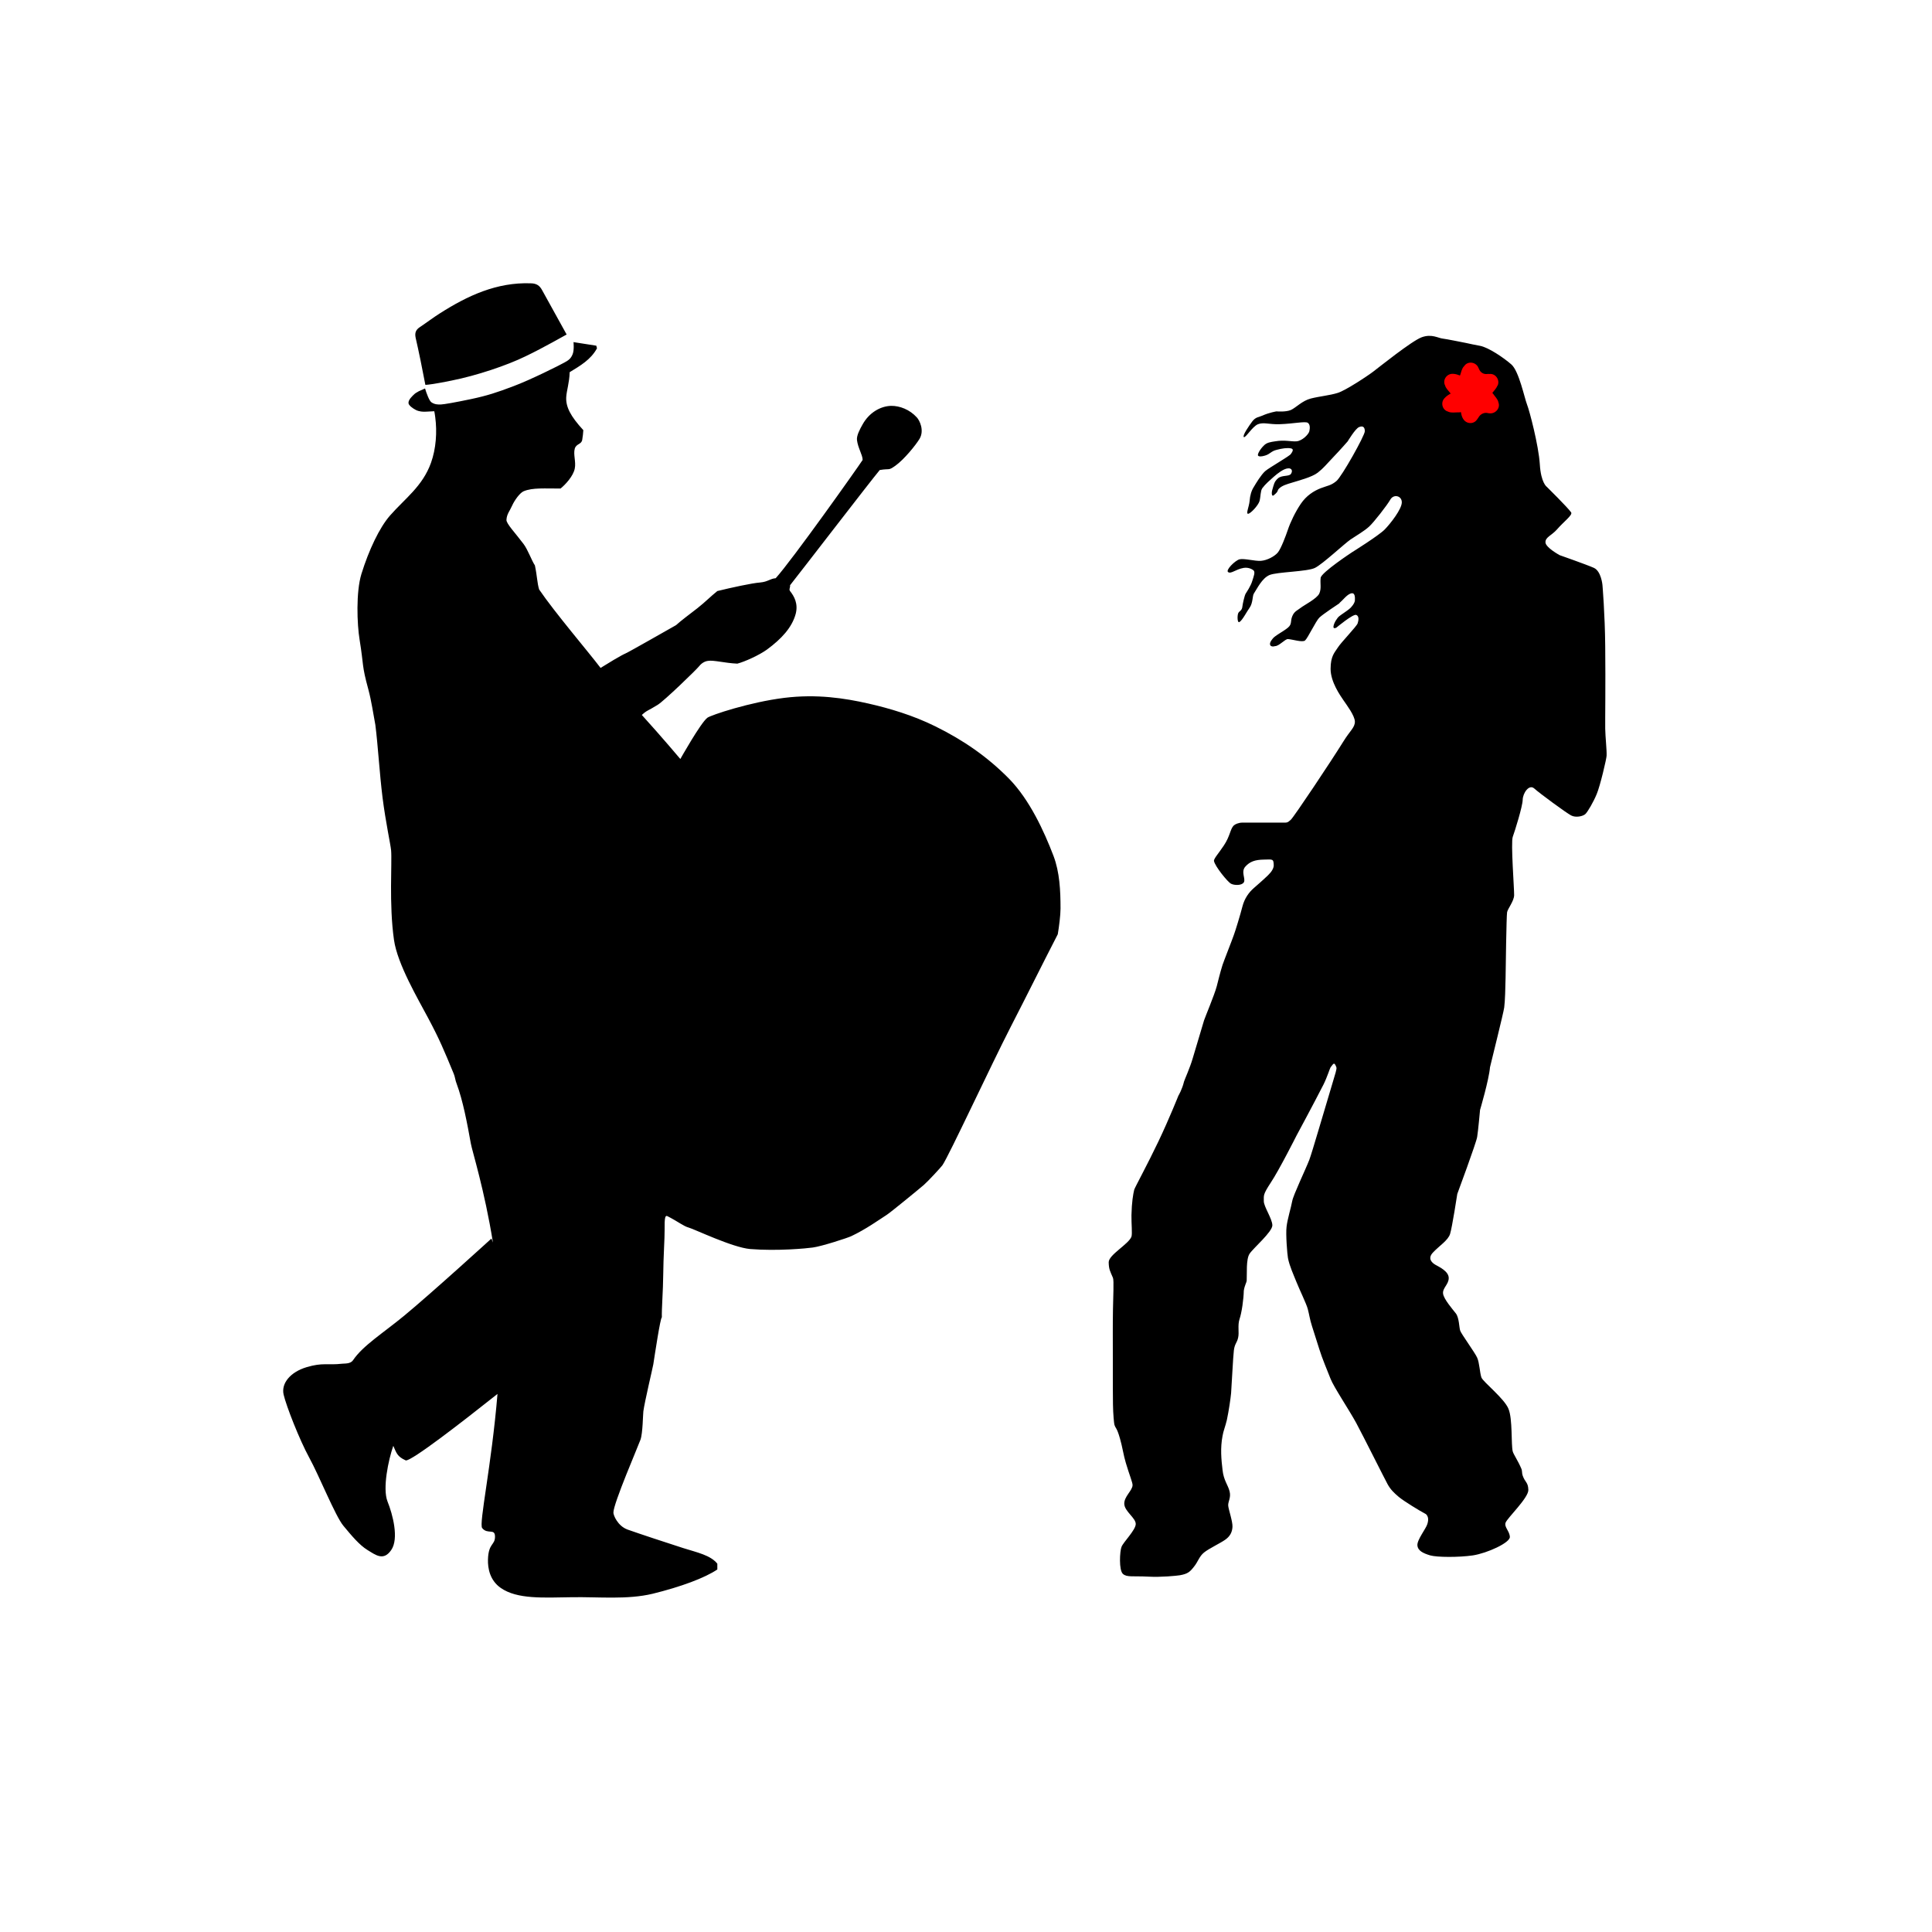
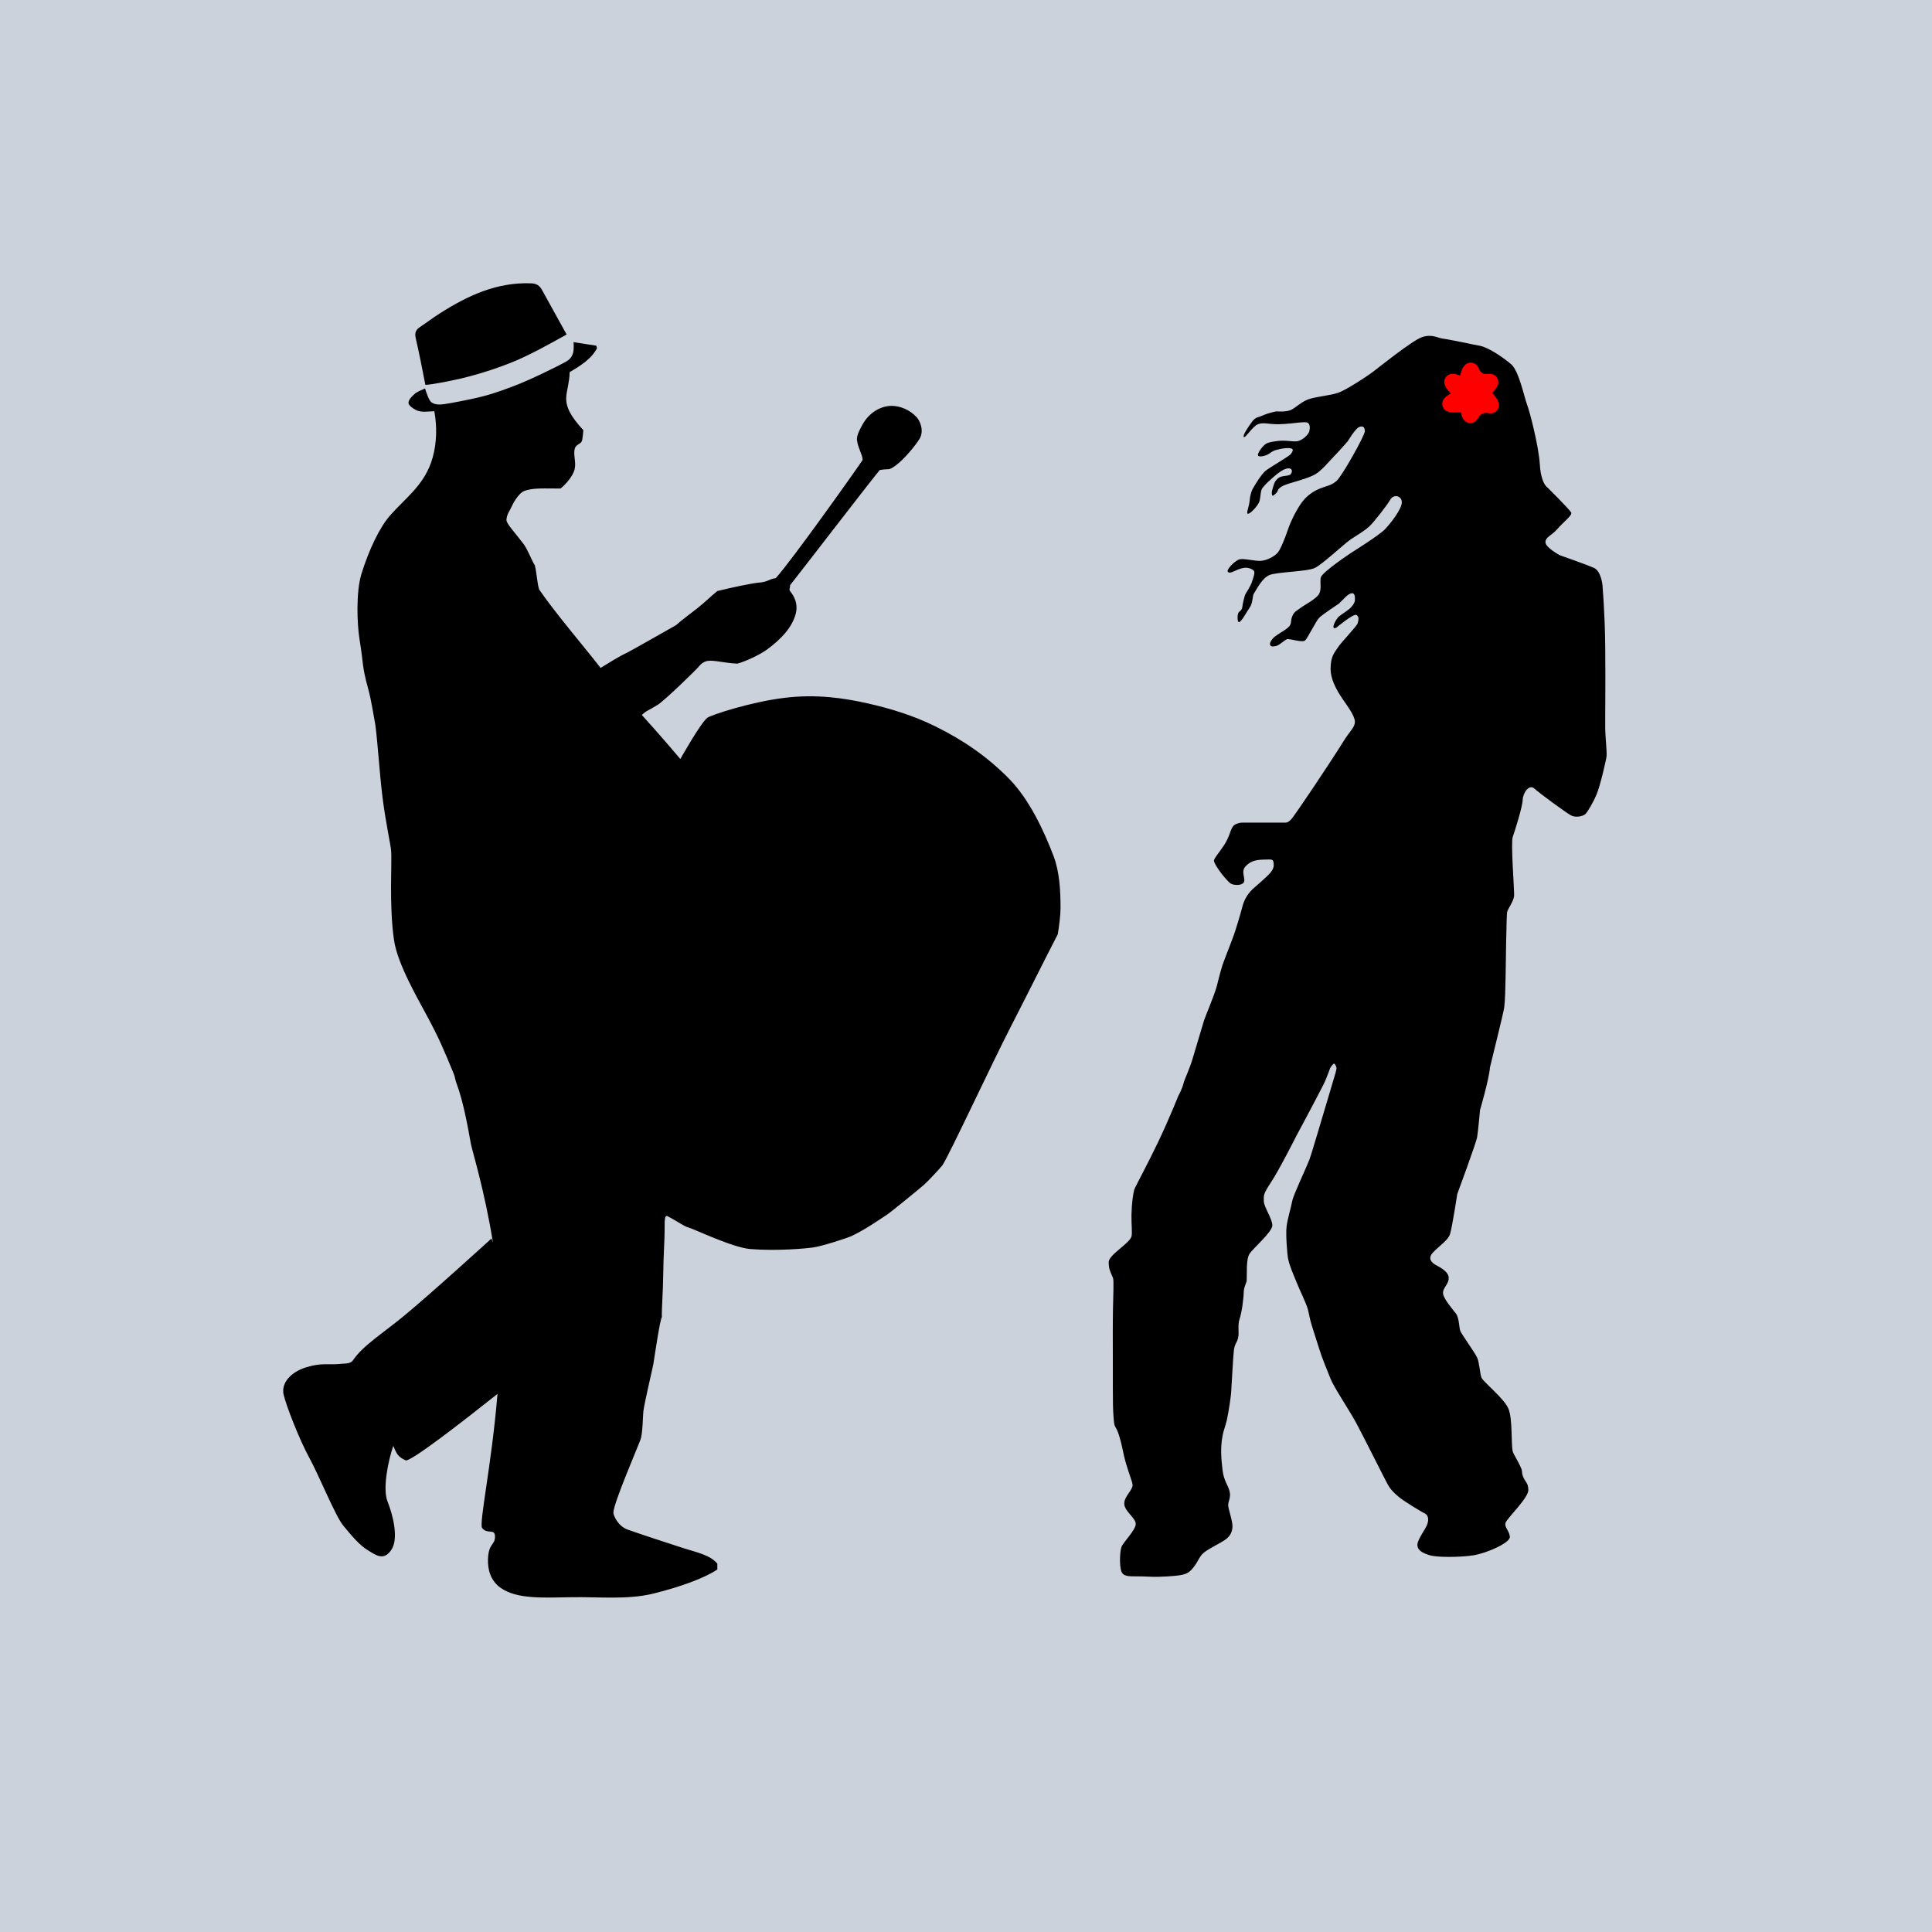
<svg xmlns="http://www.w3.org/2000/svg" fill-rule="evenodd" stroke-linejoin="round" stroke-width="28" viewBox="0 0 14000 14000">
+   <rect width="100%" height="100%" fill="#cbd2dc" />
  <path fill="black" d="M11642 5476c0 20-47 221-72 279-24 58-65 128-82 144s-69 28-103 10c-35-18-232-163-268-196-37-32-82 34-83 83-1 48-57 227-72 268s11 379 10 423c-1 43-46 97-51 123-5 27-10 408-11 475-1 66-4 173-10 216s-89 373-103 433c-7 89-72 309-72 309s-14 155-21 196c-6 41-144 413-144 413s-37 241-52 289c-14 47-79 87-123 134-45 46-6 78 20 92 27 15 92 46 93 93s-46 73-41 114c5 40 68 112 93 144 24 32 23 100 31 124 7 23 106 158 123 196 17 37 19 111 31 144 13 33 166 152 196 227 31 74 18 260 31 309 6 22 37 65 62 124 8 19 3 32 10 51 18 51 39 46 41 103 2 58-153 204-165 238-11 33 29 60 31 103 2 42-164 118-268 134-104 15-259 14-309 0-50-15-90-33-93-73s62-120 72-154c11-34 6-57-10-72-51-27-158-93-196-124-38-32-61-55-82-93s-177-350-227-443c-51-94-163-261-186-320s-62-150-82-216c-11-36-34-108-53-167-16-50-20-85-30-122-9-37-61-143-82-196s-51-117-62-175c-5-27-17-173-10-227 6-54 33-141 41-186 8-44 96-227 124-299 19-50 108-357 165-546 23-79 35-110 31-124-17-46-23-22-42 0-5 6-23 67-51 124-74 145-196 371-196 371s-126 250-186 340c-60 91-50 94-51 134s61 127 62 176c0 48-139 166-165 206-27 40-18 148-21 196-1 12-15 33-21 72-1 60-15 160-31 206-15 46-1 96-10 134-8 38-25 43-31 93-6 49-15 243-20 309-4 41-16 126-31 196-11 46-25 78-31 114-17 89-9 171 0 247 8 76 40 109 51 155 12 45-12 74-10 103 2 28 33 115 31 154s-18 69-52 93c-33 24-120 65-154 93-35 28-43 66-73 103-29 37-45 52-103 62-25 4-138 15-226 10-115-6-157 6-186-20-30-27-23-164-10-196 12-33 102-121 103-165s-80-91-83-145 59-97 60-137c1-18-24-77-49-162-16-52-26-121-42-175-24-85-32-71-41-103-2-7-9-74-10-144-1-29-1-174-1-338 0-140-1-238 1-353 1-86 8-207 0-227-20-48-30-60-31-113-1-54 146-132 165-186 7-21-1-94 0-155 2-95 12-152 20-185 5-17 96-183 176-351 78-164 144-330 144-330s27-44 41-103c3-11 43-100 62-165 6-19 67-226 83-278 5-17 76-186 92-247 5-18 24-99 42-155 8-25 72-187 82-217 11-29 47-147 62-206s48-104 83-134c19-17 65-56 103-93 27-26 41-51 41-72-1-49-9-42-72-41s-101 14-134 51c-34 38 5 90-11 114-15 24-69 22-92 10-24-11-118-128-124-165-3-16 35-57 72-113 46-69 45-119 72-145 9-8 34-20 62-20h289c33 0 36 3 62-21 25-24 290-421 380-566 49-80 84-101 84-145-1-44-60-121-83-155s-93-132-93-227c0-94 30-119 52-154 22-36 138-155 144-176 7-21 12-52-10-61-22-10-144 92-144 92s-25 14-21-10c3-23 26-60 41-72 13-11 58-40 72-52 15-11 40-41 42-62 1-21 3-63-31-51-28 9-58 50-78 66-3 4-5 6-5 6s-119 78-144 103-84 149-103 165-90-8-124-10c-21-1-64 51-93 51-34 11-53-12-20-51 15-24 82-56 113-83 31-26 16-45 31-82s38-43 62-62 117-66 134-103 5-74 10-114c5-39 227-185 227-185s194-121 237-165 123-147 124-196-59-63-83-21-119 164-154 196c-36 33-91 64-134 93-44 30-203 179-258 206-55 28-276 29-330 52s-89 98-113 134c-11 16-6 68-31 103-18 24-52 91-73 103-16 11-17-43-10-62s28-17 31-51c1-13 15-79 24-93 4-7 37-54 48-93 11-35 20-58 11-72-4-6-34-27-73-21-59 10-91 45-113 31-22-13 49-84 82-93 34-8 110 14 155 11s101-33 124-62c23-30 55-115 72-165 17-51 53-127 93-186s93-93 144-113c52-20 74-19 114-52 39-32 206-330 206-361 0-30-14-42-42-30-27 11-82 103-82 103s-53 61-103 113c-58 61-71 80-114 114-42 33-141 58-185 72-44 13-72 22-93 41s0 18-41 51c-14 12-18-15-10-41 11-37 13-58 41-82 27-24 78-12 93-31 14-19 10-44-21-41-31 2-76 37-103 61-28 25-61 53-83 83-14 20-11 59-20 93-10 33-66 92-83 92s7-50 11-92c3-42 14-77 31-103 16-27 52-87 82-114 30-26 174-107 186-124 11-16 25-36 0-41-27-5-63 0-104 11-40 10-44 29-82 41-26 8-46 9-52 0-5-10 15-46 42-72 21-23 51-26 82-31 69-12 115 3 155 0s87-49 93-73c5-23 6-49-11-61-17-13-106 7-206 10-78 2-113-16-155 0-41 16-91 103-103 93-11-11 38-82 62-114s51-31 72-41c51-23 103-31 103-31s67 6 104-10c36-16 82-67 144-83s140-23 196-41c56-17 218-124 258-155 40-30 277-221 350-248 74-27 120 7 155 10 20 2 140 26 165 31 25 6 76 16 103 21 62 12 171 86 227 135 55 48 95 243 113 289 18 45 84 296 93 433 8 137 51 165 51 165s153 151 176 185c13 19-54 67-103 124-39 44-84 55-83 93s103 93 103 93 194 68 248 92c53 24 62 124 62 124s18 210 20 443c3 283-1 537 0 598s12 158 10 196zm-3977 1294c-124 241-217 430-341 671-140 272-449 937-495 1003-11 15-102 114-134 142-42 36-241 199-269 217-59 38-152 105-258 155-28 13-212 73-278 82-41 6-256 27-454 11-128-11-404-144-444-155s-70-39-155-83c-17-8-22 8-21 103 1 50-9 194-10 320-1 119-12 250-10 310-11 3-51 271-62 341-5 28-63 272-72 340-3 22-4 159-21 206-17 48-195 459-196 527-1 19 31 98 103 124 105 37 261 88 403 134 101 32 197 51 247 113v42c-90 61-265 126-469 176-184 44-390 22-583 25-208 3-398 16-517-67-78-54-95-140-93-207 4-120 51-101 51-165 0-63-54-13-93-62-25-31 68-452 111-972-266 211-616 482-664 482-63-28-68-54-91-106-36 103-79 309-42 403 38 94 84 270 27 352-56 82-113 36-172 0s-116-105-175-176c-58-70-176-364-247-493-71-130-167-375-186-458-18-82 50-163 167-198s151-13 257-25c24-2 61 1 79-25 71-106 217-196 371-323 200-165 632-559 632-559l11 29c-60-377-152-669-160-717-27-150-57-310-103-434-10-24-11-48-21-72-72-174-102-247-185-403-73-138-223-391-248-567-37-258-13-565-21-650-4-43-39-201-62-382-22-177-33-377-52-526-15-78-28-173-51-258-49-179-32-167-63-358-19-114-27-348 13-478 54-174 131-336 207-423 109-124 236-212 297-382 37-103 45-224 31-330-2-15-4-30-7-44-19 1-39 2-58 3-25 2-53-1-75-12s-55-34-54-52c0-23 26-48 46-66 2-1 4-2 5-4 7-4 15-9 24-14 15-7 31-14 45-20 10 33 30 89 46 100 23 16 47 17 69 16 23-1 99-14 218-39 118-25 188-48 309-94 121-45 337-153 368-171 31-17 46-28 59-59 13-30 7-87 7-87l-1-2c53 8 123 19 166 26 2 6 4 13 5 19-45 83-123 127-198 173-2 77-22 131-25 182-3 69 30 136 124 238-1 22-4 45-8 70-6 35-43 27-54 64-12 42 10 95 0 144-10 54-68 117-103 145-111 1-202-8-268 20-27 12-65 64-83 104-17 39-39 61-41 103-2 27 64 95 124 175 32 43 58 119 82 155 17 79 16 127 31 175 112 165 357 452 445 568 48-30 146-90 181-105 35-16 298-167 366-205 34-31 94-76 155-123 57-45 92-82 144-124 97-24 253-58 310-62 57-5 72-28 113-31 121-134 591-797 630-857 0-37-34-86-41-144-4-32 21-79 41-114 48-86 130-132 206-134 63-1 135 27 186 83 21 22 56 94 21 155-29 48-113 151-176 196-54 38-37 18-113 31-68 81-572 737-650 835 3 15-10 30 0 42 30 38 60 91 41 165-27 100-104 182-207 258-56 41-162 89-216 103-92-4-171-27-213-20-7 1-38 5-66 41-18 23-251 249-299 278-74 46-75 37-114 73 141 155 279 319 279 319s147-262 196-299c26-19 306-113 557-144 235-29 437 2 609 41 154 35 323 85 485 165 201 99 377 219 537 382 146 150 251 376 320 557 45 119 51 252 51 382 0 48-11 134-20 186zm-4622-4400c48-32 95-68 144-99 201-128 412-227 660-218 41 1 63 16 81 49 43 78 116 210 177 320 0 1 1 1 1 2-7 3-166 95-298 158-135 66-355 140-537 176-117 24-168 30-188 31-1-1-1-2-1-2-21-111-48-244-70-339-8-37 2-59 31-78z" />
  <path fill="red" d="M10858 2915c-5-24-25-41-38-61-2-2-4-5-6-7 14-17 29-33 38-54h1c17-41-16-88-60-83h-1c-5-1-9 0-14 0-27 4-51-11-61-37l-6-12v-1c-21-39-77-44-101-7-1 0-1 1-1 1-17 17-20 42-28 64-1 1-1 2-2 3-15-6-30-11-47-12h-1c-44-4-78 40-61 81 1 0 1 1 1 1 6 24 25 40 39 58 1 1 1 2 2 3-16 9-32 19-44 33 0 0-1 0-1 1-30 32-15 87 28 97 0 1 0 1 1 1 22 9 46 4 70 4 7 1 13 0 20-2 3 17 7 33 15 47 0 1 1 1 1 1 21 39 77 43 101 6l1-1c3-4 6-8 9-13 13-24 40-39 67-33 4 1 8 2 13 2 44 5 81-38 65-79z" />
</svg>
